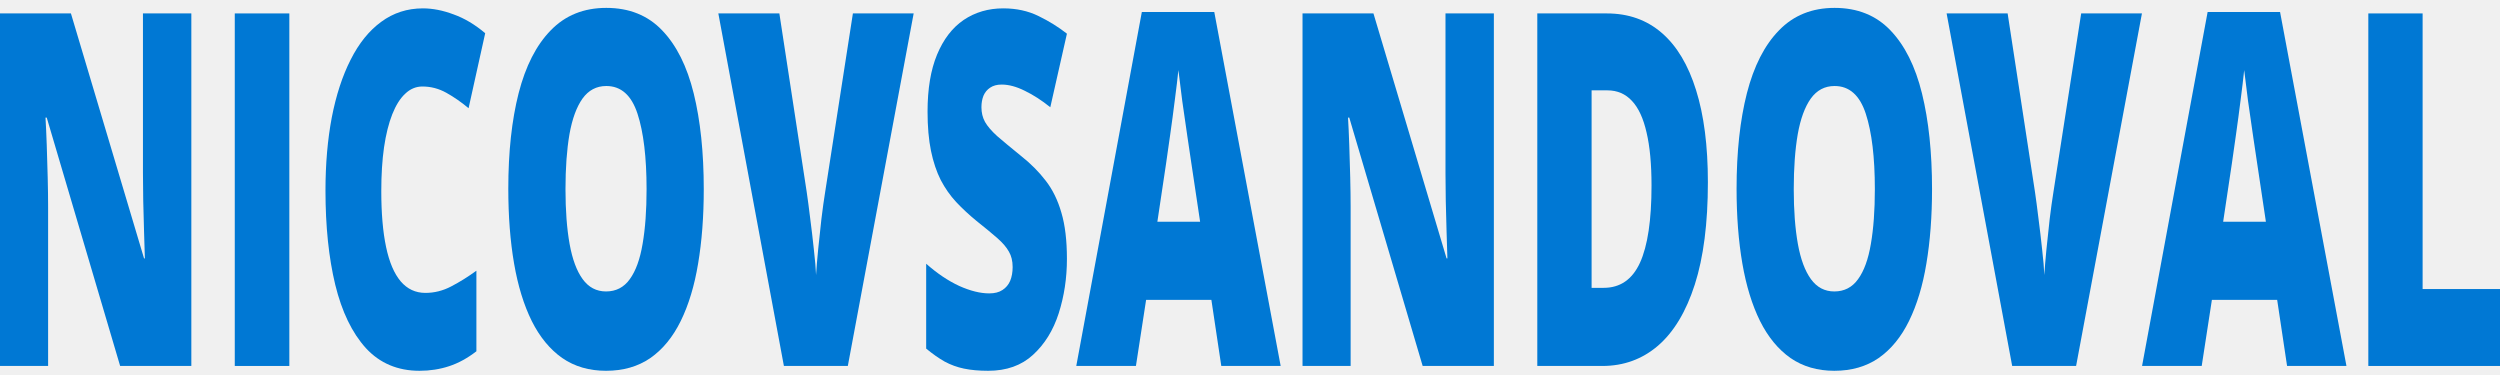
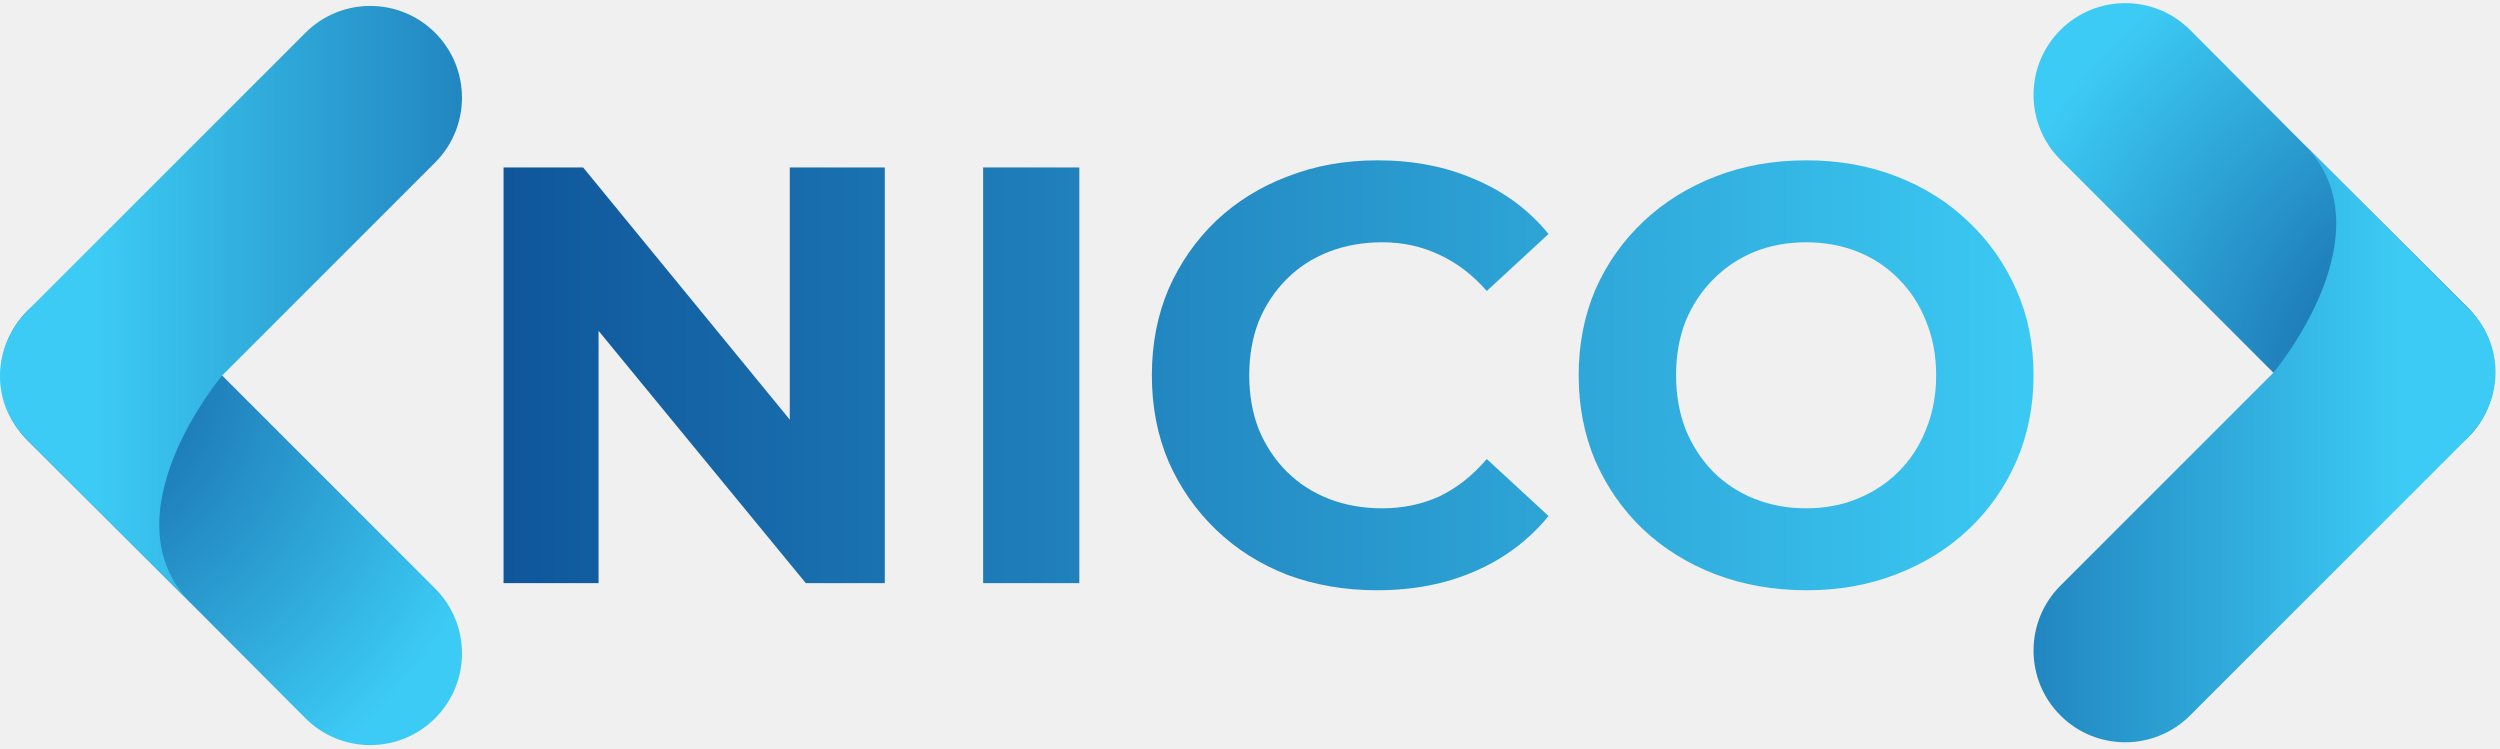
- <svg xmlns="http://www.w3.org/2000/svg" width="200" height="30" viewBox="0 0 200 30" fill="none">
-   <g clip-path="url(#clip0_442_92)">
-     <path d="M189.466 29.277V1.074H193.809V23.123H200V29.277H189.466Z" fill="#0078D4" />
-     <path d="M182.966 29.277L182.174 23.992H176.951L176.137 29.277H171.365L176.61 0.959H182.405L187.716 29.277H182.966ZM181.272 17.741L180.579 13.112C180.506 12.61 180.4 11.896 180.26 10.971C180.121 10.032 179.982 9.067 179.843 8.077C179.711 7.074 179.608 6.251 179.535 5.608C179.469 6.251 179.373 7.048 179.249 8C179.132 8.939 179.007 9.871 178.875 10.797C178.75 11.723 178.64 12.495 178.545 13.112L177.852 17.741H181.272Z" fill="#0078D4" />
-     <path d="M171.355 1.074L166.088 29.277H160.974L155.729 1.074H160.611L162.8 15.368C162.88 15.909 162.972 16.603 163.075 17.452C163.184 18.288 163.283 19.124 163.371 19.96C163.467 20.796 163.525 21.477 163.547 22.004C163.577 21.477 163.632 20.802 163.712 19.979C163.793 19.156 163.881 18.333 163.976 17.51C164.079 16.674 164.174 15.986 164.262 15.446L166.494 1.074H171.355Z" fill="#0078D4" />
-     <path d="M154.563 15.137C154.563 17.311 154.412 19.291 154.112 21.079C153.819 22.853 153.357 24.384 152.726 25.67C152.096 26.956 151.286 27.946 150.296 28.64C149.307 29.322 148.123 29.663 146.744 29.663C145.396 29.663 144.226 29.322 143.237 28.64C142.254 27.946 141.444 26.962 140.806 25.689C140.169 24.403 139.696 22.866 139.388 21.079C139.08 19.291 138.926 17.298 138.926 15.098C138.926 12.166 139.201 9.62 139.751 7.46C140.308 5.286 141.166 3.608 142.324 2.425C143.482 1.229 144.963 0.631 146.766 0.631C148.599 0.631 150.087 1.229 151.231 2.425C152.382 3.621 153.225 5.305 153.76 7.479C154.295 9.652 154.563 12.205 154.563 15.137ZM143.5 15.137C143.5 16.835 143.61 18.294 143.83 19.516C144.05 20.738 144.399 21.677 144.875 22.332C145.352 22.988 145.975 23.316 146.744 23.316C147.543 23.316 148.178 22.988 148.647 22.332C149.123 21.677 149.464 20.738 149.669 19.516C149.882 18.294 149.988 16.835 149.988 15.137C149.988 12.591 149.746 10.578 149.263 9.099C148.779 7.62 147.947 6.881 146.766 6.881C145.982 6.881 145.348 7.215 144.864 7.884C144.388 8.553 144.039 9.504 143.819 10.739C143.607 11.973 143.5 13.44 143.5 15.137Z" fill="#0078D4" />
-     <path d="M136.631 14.578C136.631 17.857 136.282 20.583 135.586 22.757C134.889 24.93 133.907 26.563 132.639 27.657C131.378 28.737 129.893 29.277 128.185 29.277H122.984V1.074H128.548C130.278 1.074 131.745 1.595 132.947 2.637C134.149 3.678 135.062 5.202 135.685 7.209C136.315 9.215 136.631 11.671 136.631 14.578ZM132.122 14.848C132.122 13.137 131.99 11.723 131.726 10.604C131.47 9.472 131.081 8.63 130.561 8.077C130.04 7.511 129.384 7.228 128.592 7.228H127.328V23.027H128.295C129.615 23.027 130.583 22.358 131.198 21.021C131.814 19.67 132.122 17.613 132.122 14.848Z" fill="#0078D4" />
-     <path d="M119.509 29.277H113.813L107.941 9.408H107.842C107.879 10.012 107.912 10.739 107.941 11.588C107.97 12.436 107.996 13.304 108.018 14.192C108.04 15.066 108.051 15.857 108.051 16.564V29.277H104.202V1.074H109.876L115.726 20.673H115.792C115.77 20.056 115.748 19.342 115.726 18.532C115.705 17.709 115.683 16.88 115.661 16.044C115.646 15.208 115.639 14.468 115.639 13.825V1.074H119.509V29.277Z" fill="#0078D4" />
-     <path d="M97.703 29.277L96.911 23.992H91.688L90.874 29.277H86.102L91.347 0.959H97.142L102.453 29.277H97.703ZM96.009 17.741L95.316 13.112C95.243 12.61 95.137 11.896 94.998 10.971C94.858 10.032 94.719 9.067 94.58 8.077C94.448 7.074 94.345 6.251 94.272 5.608C94.206 6.251 94.111 7.048 93.986 8C93.869 8.939 93.744 9.871 93.612 10.797C93.487 11.723 93.377 12.495 93.282 13.112L92.589 17.741H96.009Z" fill="#0078D4" />
-     <path d="M85.354 20.712C85.354 22.243 85.135 23.696 84.695 25.072C84.255 26.435 83.569 27.541 82.638 28.39C81.715 29.239 80.52 29.663 79.054 29.663C78.32 29.663 77.675 29.605 77.118 29.489C76.568 29.374 76.055 29.187 75.579 28.93C75.102 28.66 74.607 28.313 74.094 27.888V21.098C74.967 21.87 75.846 22.461 76.733 22.873C77.62 23.271 78.423 23.471 79.141 23.471C79.574 23.471 79.926 23.381 80.197 23.201C80.476 23.021 80.681 22.776 80.813 22.468C80.945 22.146 81.011 21.78 81.011 21.368C81.011 20.879 80.912 20.468 80.714 20.134C80.523 19.786 80.216 19.426 79.79 19.053C79.365 18.68 78.804 18.217 78.108 17.664C77.514 17.176 76.975 16.674 76.491 16.16C76.015 15.645 75.604 15.06 75.26 14.404C74.923 13.736 74.662 12.957 74.479 12.07C74.296 11.183 74.204 10.135 74.204 8.926C74.204 7.112 74.457 5.595 74.963 4.373C75.476 3.139 76.187 2.213 77.096 1.595C78.013 0.978 79.068 0.669 80.263 0.669C81.311 0.669 82.254 0.875 83.089 1.287C83.932 1.698 84.687 2.168 85.354 2.695L84.024 8.579C83.335 8.026 82.657 7.588 81.99 7.267C81.323 6.932 80.703 6.765 80.131 6.765C79.757 6.765 79.449 6.849 79.207 7.016C78.973 7.17 78.797 7.383 78.68 7.653C78.57 7.923 78.515 8.231 78.515 8.579C78.515 9.016 78.61 9.408 78.801 9.755C78.999 10.102 79.325 10.482 79.779 10.893C80.241 11.292 80.868 11.813 81.66 12.456C82.444 13.073 83.111 13.742 83.661 14.462C84.211 15.169 84.629 16.025 84.915 17.028C85.208 18.018 85.354 19.246 85.354 20.712Z" fill="#0078D4" />
-     <path d="M73.093 1.074L67.826 29.277H62.712L57.467 1.074H62.349L64.538 15.368C64.618 15.909 64.71 16.603 64.813 17.452C64.922 18.288 65.022 19.124 65.109 19.96C65.205 20.796 65.263 21.477 65.285 22.004C65.315 21.477 65.37 20.802 65.45 19.979C65.531 19.156 65.619 18.333 65.714 17.51C65.817 16.674 65.912 15.986 66 15.446L68.232 1.074H73.093Z" fill="#0078D4" />
-     <path d="M56.301 15.137C56.301 17.311 56.151 19.291 55.85 21.079C55.557 22.853 55.095 24.384 54.464 25.67C53.834 26.956 53.024 27.946 52.034 28.64C51.045 29.322 49.861 29.663 48.482 29.663C47.133 29.663 45.964 29.322 44.975 28.64C43.992 27.946 43.182 26.962 42.544 25.689C41.907 24.403 41.434 22.866 41.126 21.079C40.818 19.291 40.664 17.298 40.664 15.098C40.664 12.166 40.939 9.62 41.489 7.46C42.046 5.286 42.904 3.608 44.062 2.425C45.22 1.229 46.701 0.631 48.504 0.631C50.337 0.631 51.825 1.229 52.969 2.425C54.12 3.621 54.963 5.305 55.498 7.479C56.033 9.652 56.301 12.205 56.301 15.137ZM45.239 15.137C45.239 16.835 45.349 18.294 45.568 19.516C45.788 20.738 46.136 21.677 46.613 22.332C47.09 22.988 47.713 23.316 48.482 23.316C49.282 23.316 49.916 22.988 50.385 22.332C50.861 21.677 51.202 20.738 51.407 19.516C51.62 18.294 51.726 16.835 51.726 15.137C51.726 12.591 51.484 10.578 51.001 9.099C50.517 7.62 49.685 6.881 48.504 6.881C47.72 6.881 47.086 7.215 46.602 7.884C46.126 8.553 45.777 9.504 45.557 10.739C45.345 11.973 45.239 13.44 45.239 15.137Z" fill="#0078D4" />
-     <path d="M33.791 6.92C33.278 6.92 32.819 7.112 32.416 7.498C32.013 7.871 31.668 8.418 31.383 9.138C31.097 9.858 30.877 10.739 30.723 11.781C30.576 12.809 30.503 13.98 30.503 15.292C30.503 17.066 30.631 18.558 30.888 19.767C31.144 20.976 31.533 21.889 32.053 22.506C32.581 23.123 33.241 23.432 34.033 23.432C34.751 23.432 35.44 23.259 36.1 22.911C36.767 22.564 37.438 22.146 38.112 21.657V28.101C37.401 28.654 36.672 29.052 35.924 29.297C35.184 29.541 34.395 29.663 33.56 29.663C31.815 29.663 30.386 29.059 29.271 27.85C28.164 26.628 27.347 24.937 26.819 22.776C26.299 20.616 26.038 18.108 26.038 15.253C26.038 13.118 26.207 11.164 26.544 9.389C26.889 7.614 27.391 6.077 28.051 4.778C28.71 3.467 29.524 2.457 30.492 1.75C31.467 1.03 32.581 0.669 33.835 0.669C34.612 0.669 35.429 0.83 36.287 1.152C37.152 1.46 37.995 1.962 38.816 2.656L37.486 8.656C36.899 8.167 36.305 7.755 35.704 7.421C35.103 7.087 34.465 6.92 33.791 6.92Z" fill="#0078D4" />
-     <path d="M18.782 29.277V1.074H23.147V29.277H18.782Z" fill="#0078D4" />
-     <path d="M15.307 29.277H9.611L3.739 9.408H3.64C3.676 10.012 3.709 10.739 3.739 11.588C3.768 12.436 3.794 13.304 3.816 14.192C3.838 15.066 3.849 15.857 3.849 16.564V29.277H0V1.074H5.674L11.524 20.673H11.59C11.568 20.056 11.546 19.342 11.524 18.532C11.502 17.709 11.48 16.88 11.458 16.044C11.444 15.208 11.436 14.468 11.436 13.825V1.074H15.307V29.277Z" fill="#0078D4" />
-   </g>
+ <svg xmlns="http://www.w3.org/2000/svg" width="421" height="126" viewBox="0 0 421 126" fill="none">
+   <path d="M51.429 120.948C57.461 126.981 67.242 126.981 73.274 120.948C79.306 114.918 79.306 105.135 73.274 99.105L26.498 52.328C20.466 46.296 10.685 46.295 4.653 52.328C-1.38 58.359 -1.379 68.141 4.654 74.174L32.323 101.776L51.429 120.948Z" fill="url(#paint0_radial_500_16)" />
+   <path d="M73.275 5.524C67.242 -0.509 57.461 -0.508 51.429 5.524L4.654 52.3C-1.253 58.206 -1.623 67.449 4.037 73.505L4.276 73.76L4.587 74.071C4.61 74.094 4.63 74.12 4.653 74.144C4.677 74.17 4.705 74.19 4.731 74.215L32.323 101.774C17.466 86.917 37.413 63.231 37.413 63.231H37.409L73.275 27.368C79.305 21.337 79.307 11.556 73.275 5.524Z" fill="url(#paint1_linear_500_16)" />
+   <path d="M368.817 5.052C362.785 -0.981 353.004 -0.981 346.972 5.052C340.94 11.082 340.94 20.865 346.972 26.895L393.748 73.672C399.78 79.704 409.561 79.705 415.593 73.672C421.626 67.641 421.625 57.859 415.592 51.826L387.923 24.224L368.817 5.052Z" fill="url(#paint2_radial_500_16)" />
+   <path d="M346.971 120.476C353.004 126.509 362.785 126.508 368.817 120.476L415.592 73.7C421.499 67.794 421.869 58.551 416.209 52.495L415.97 52.24L415.659 51.929C415.636 51.906 415.616 51.88 415.593 51.856C415.569 51.83 415.541 51.81 415.515 51.785L387.923 24.226C402.78 39.083 382.833 62.769 382.833 62.769H382.837L346.971 98.632C340.941 104.663 340.939 114.444 346.971 120.476Z" fill="url(#paint3_linear_500_16)" />
+   <path d="M304.248 99.4C298.714 99.4 293.581 98.5 288.848 96.7C284.181 94.9 280.114 92.367 276.648 89.1C273.248 85.833 270.581 82 268.648 77.6C266.781 73.2 265.848 68.4 265.848 63.2C265.848 58 266.781 53.2 268.648 48.8C270.581 44.4 273.281 40.567 276.748 37.3C280.214 34.033 284.281 31.5 288.948 29.7C293.614 27.9 298.681 27 304.148 27C309.681 27 314.748 27.9 319.348 29.7C324.014 31.5 328.048 34.033 331.448 37.3C334.914 40.567 337.614 44.4 339.548 48.8C341.481 53.133 342.448 57.933 342.448 63.2C342.448 68.4 341.481 73.233 339.548 77.7C337.614 82.1 334.914 85.933 331.448 89.2C328.048 92.4 324.014 94.9 319.348 96.7C314.748 98.5 309.714 99.4 304.248 99.4ZM304.148 85.6C307.281 85.6 310.148 85.067 312.748 84C315.414 82.933 317.748 81.4 319.748 79.4C321.748 77.4 323.281 75.033 324.348 72.3C325.481 69.567 326.048 66.533 326.048 63.2C326.048 59.867 325.481 56.833 324.348 54.1C323.281 51.367 321.748 49 319.748 47C317.814 45 315.514 43.467 312.848 42.4C310.181 41.333 307.281 40.8 304.148 40.8C301.014 40.8 298.114 41.333 295.448 42.4C292.848 43.467 290.548 45 288.548 47C286.548 49 284.981 51.367 283.848 54.1C282.781 56.833 282.248 59.867 282.248 63.2C282.248 66.467 282.781 69.5 283.848 72.3C284.981 75.033 286.514 77.4 288.448 79.4C290.448 81.4 292.781 82.933 295.448 84C298.114 85.067 301.014 85.6 304.148 85.6Z" fill="url(#paint4_linear_500_16)" />
+   <path d="M231.873 99.4C226.473 99.4 221.439 98.533 216.773 96.8C212.173 95 208.173 92.467 204.773 89.2C201.373 85.933 198.706 82.1 196.773 77.7C194.906 73.3 193.973 68.467 193.973 63.2C193.973 57.933 194.906 53.1 196.773 48.7C198.706 44.3 201.373 40.467 204.773 37.2C208.239 33.933 212.273 31.433 216.873 29.7C221.473 27.9 226.506 27 231.973 27C238.039 27 243.506 28.067 248.373 30.2C253.306 32.267 257.439 35.333 260.773 39.4L250.373 49C247.973 46.267 245.306 44.233 242.373 42.9C239.439 41.5 236.239 40.8 232.773 40.8C229.506 40.8 226.506 41.333 223.773 42.4C221.039 43.467 218.673 45 216.673 47C214.673 49 213.106 51.367 211.973 54.1C210.906 56.833 210.373 59.867 210.373 63.2C210.373 66.533 210.906 69.567 211.973 72.3C213.106 75.033 214.673 77.4 216.673 79.4C218.673 81.4 221.039 82.933 223.773 84C226.506 85.067 229.506 85.6 232.773 85.6C236.239 85.6 239.439 84.933 242.373 83.6C245.306 82.2 247.973 80.1 250.373 77.3L260.773 86.9C257.439 90.967 253.306 94.067 248.373 96.2C243.506 98.333 238.006 99.4 231.873 99.4Z" fill="url(#paint5_linear_500_16)" />
+   <path d="M165.56 98.2V28.2H181.76V98.2H165.56Z" fill="url(#paint6_linear_500_16)" />
+   <path d="M84.798 98.2V28.2H98.198L139.498 78.6H132.998V28.2H148.998V98.2H135.698L94.298 47.8H100.798V98.2H84.798Z" fill="url(#paint7_linear_500_16)" />
  <defs>
-     <clipPath id="clip0_442_92">
-       <rect width="200" height="30" fill="white" />
-     </clipPath>
+     <radialGradient id="paint0_radial_500_16" cx="0" cy="0" r="1" gradientUnits="userSpaceOnUse" gradientTransform="translate(2.98111 59.379) scale(85.8702 85.8702)">
+       <stop stop-color="#0E5298" />
+       <stop offset="1" stop-color="#3CCBF4" />
+     </radialGradient>
+     <linearGradient id="paint1_linear_500_16" x1="16.019" y1="51.388" x2="124.693" y2="51.388" gradientUnits="userSpaceOnUse">
+       <stop stop-color="#3CCBF4" />
+       <stop offset="1" stop-color="#0E5298" />
+     </linearGradient>
+     <radialGradient id="paint2_radial_500_16" cx="0" cy="0" r="1" gradientUnits="userSpaceOnUse" gradientTransform="translate(417.265 66.621) rotate(180) scale(85.8702 85.8702)">
+       <stop stop-color="#0E5298" />
+       <stop offset="1" stop-color="#3CCBF4" />
+     </radialGradient>
+     <linearGradient id="paint3_linear_500_16" x1="404.227" y1="74.612" x2="295.553" y2="74.612" gradientUnits="userSpaceOnUse">
+       <stop stop-color="#3CCBF4" />
+       <stop offset="1" stop-color="#0E5298" />
+     </linearGradient>
+     <linearGradient id="paint4_linear_500_16" x1="76.498" y1="62.2" x2="346.498" y2="62.2" gradientUnits="userSpaceOnUse">
+       <stop stop-color="#0E5298" />
+       <stop offset="1" stop-color="#3CCBF4" />
+     </linearGradient>
+     <linearGradient id="paint5_linear_500_16" x1="76.498" y1="62.2" x2="346.498" y2="62.2" gradientUnits="userSpaceOnUse">
+       <stop stop-color="#0E5298" />
+       <stop offset="1" stop-color="#3CCBF4" />
+     </linearGradient>
+     <linearGradient id="paint6_linear_500_16" x1="76.498" y1="62.2" x2="346.498" y2="62.2" gradientUnits="userSpaceOnUse">
+       <stop stop-color="#0E5298" />
+       <stop offset="1" stop-color="#3CCBF4" />
+     </linearGradient>
+     <linearGradient id="paint7_linear_500_16" x1="76.498" y1="62.2" x2="346.498" y2="62.2" gradientUnits="userSpaceOnUse">
+       <stop stop-color="#0E5298" />
+       <stop offset="1" stop-color="#3CCBF4" />
+     </linearGradient>
  </defs>
</svg>
